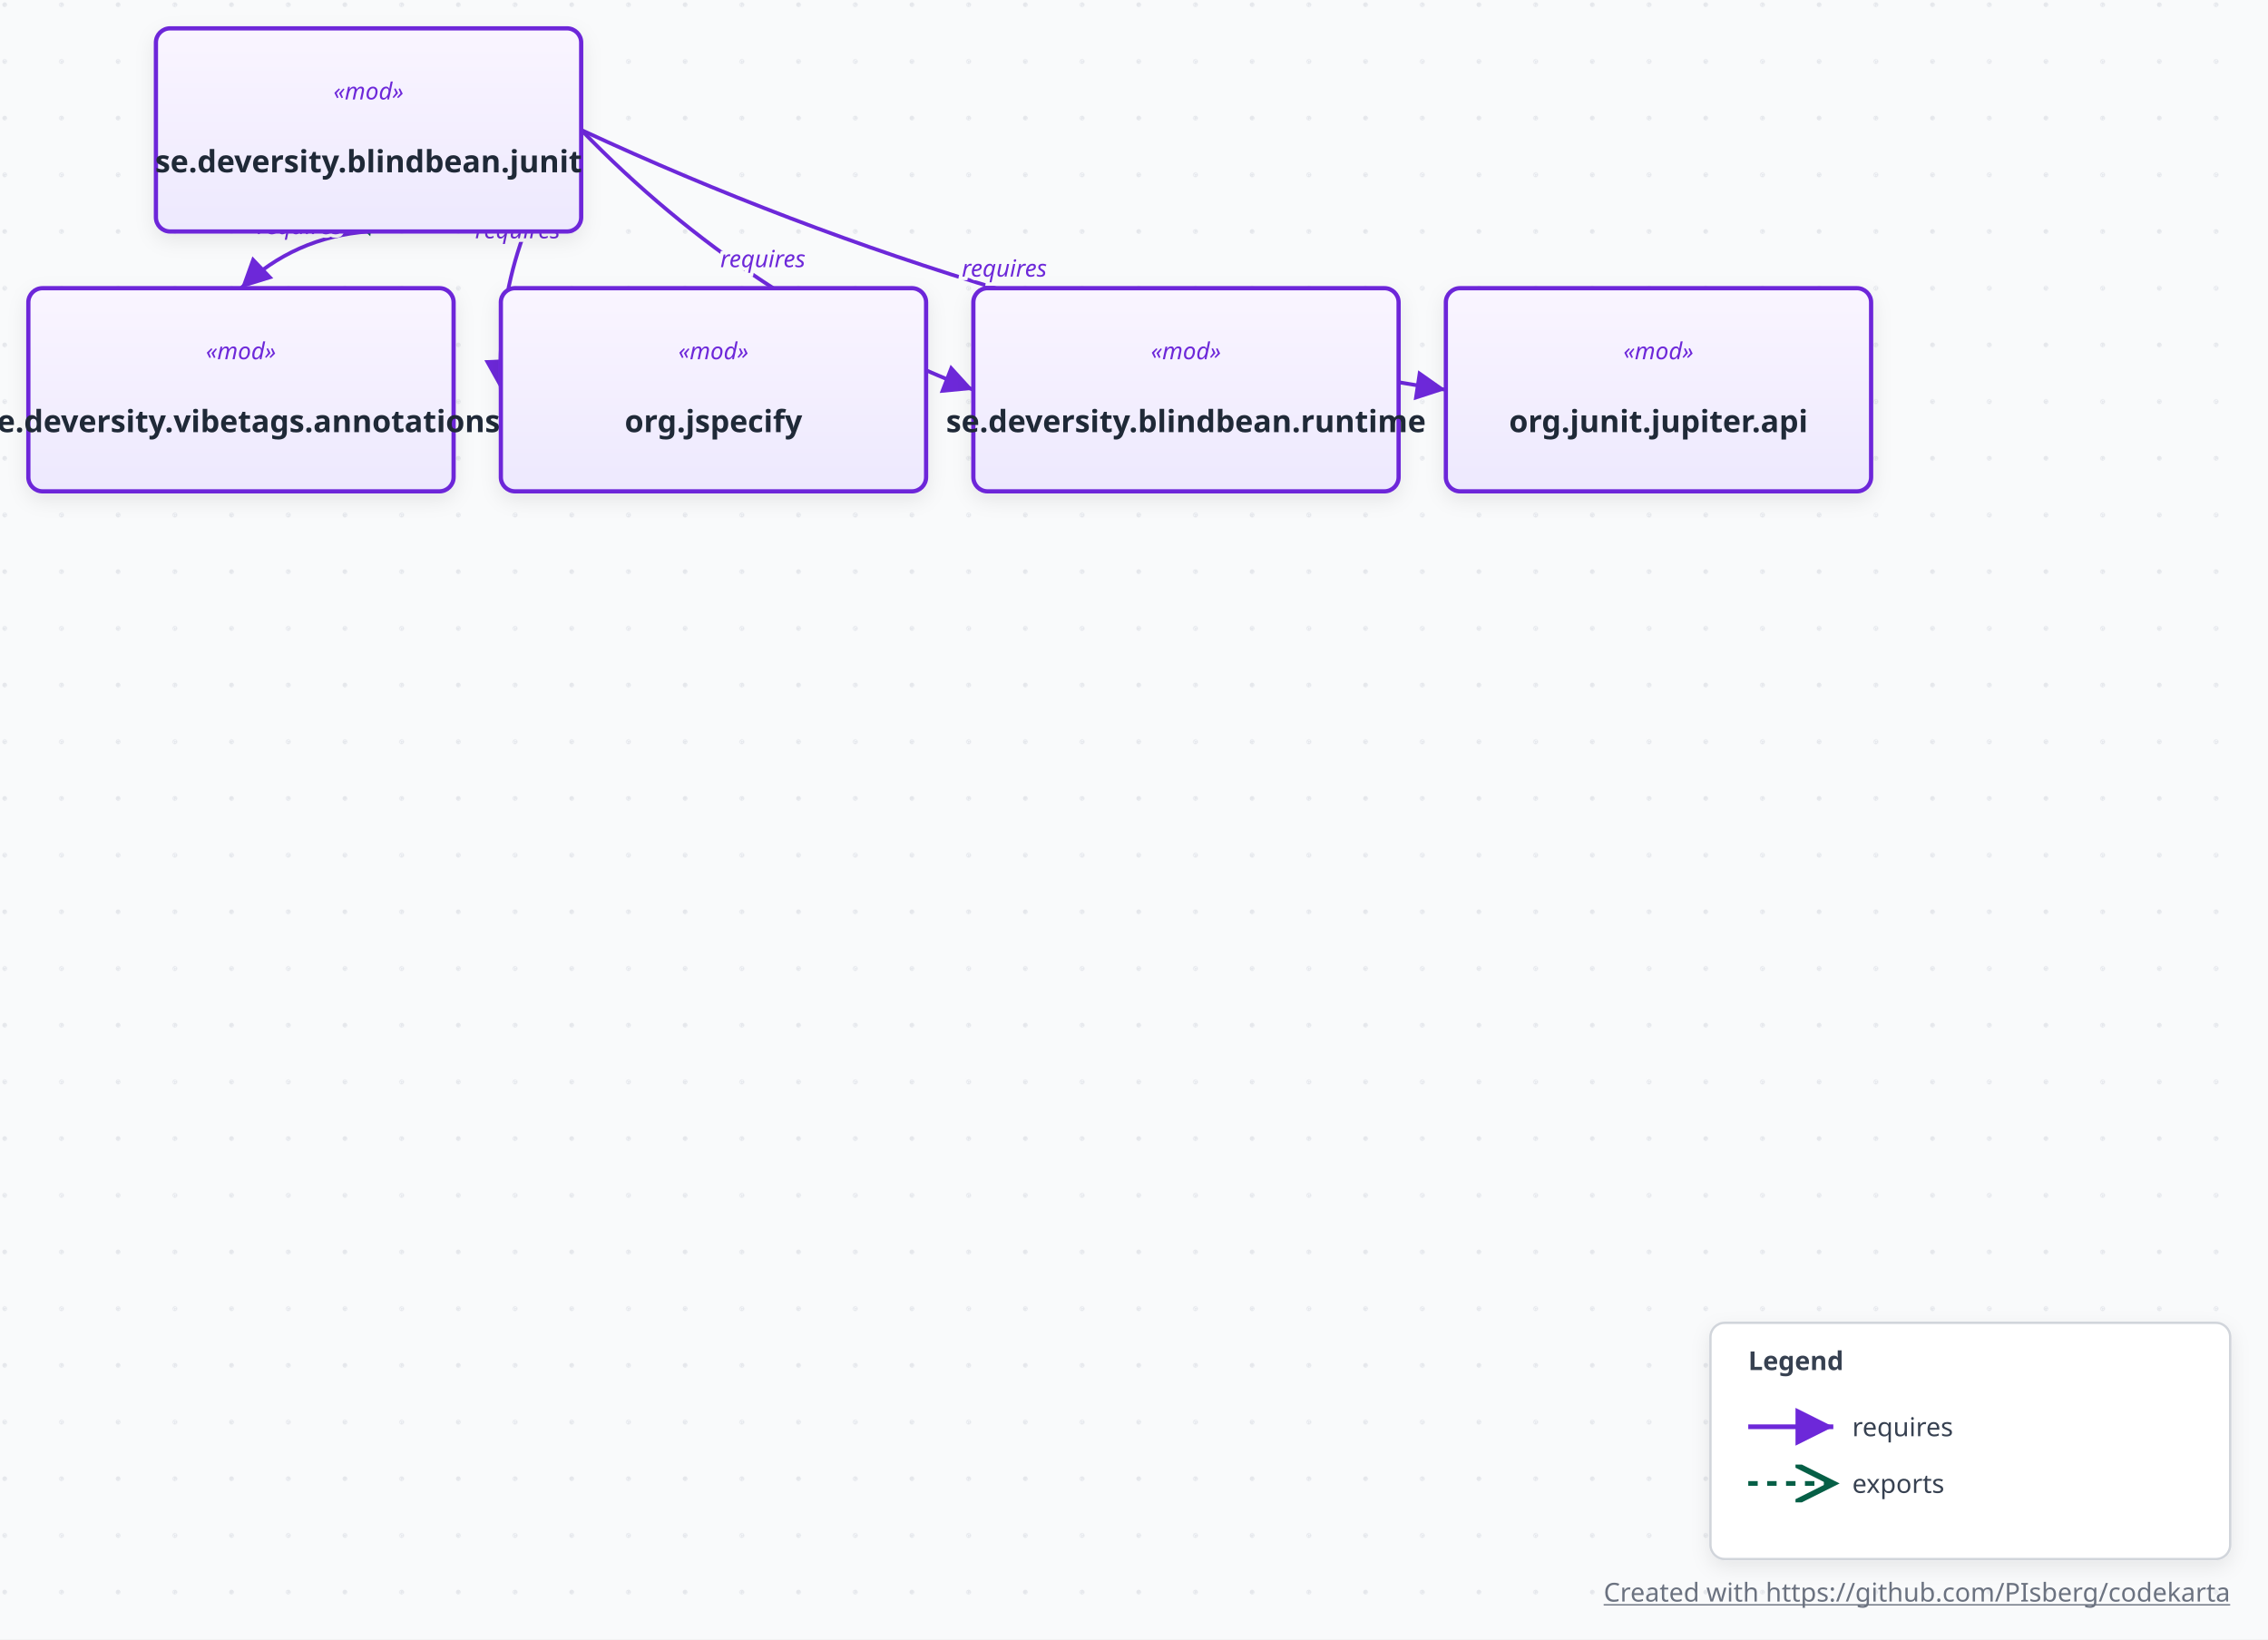
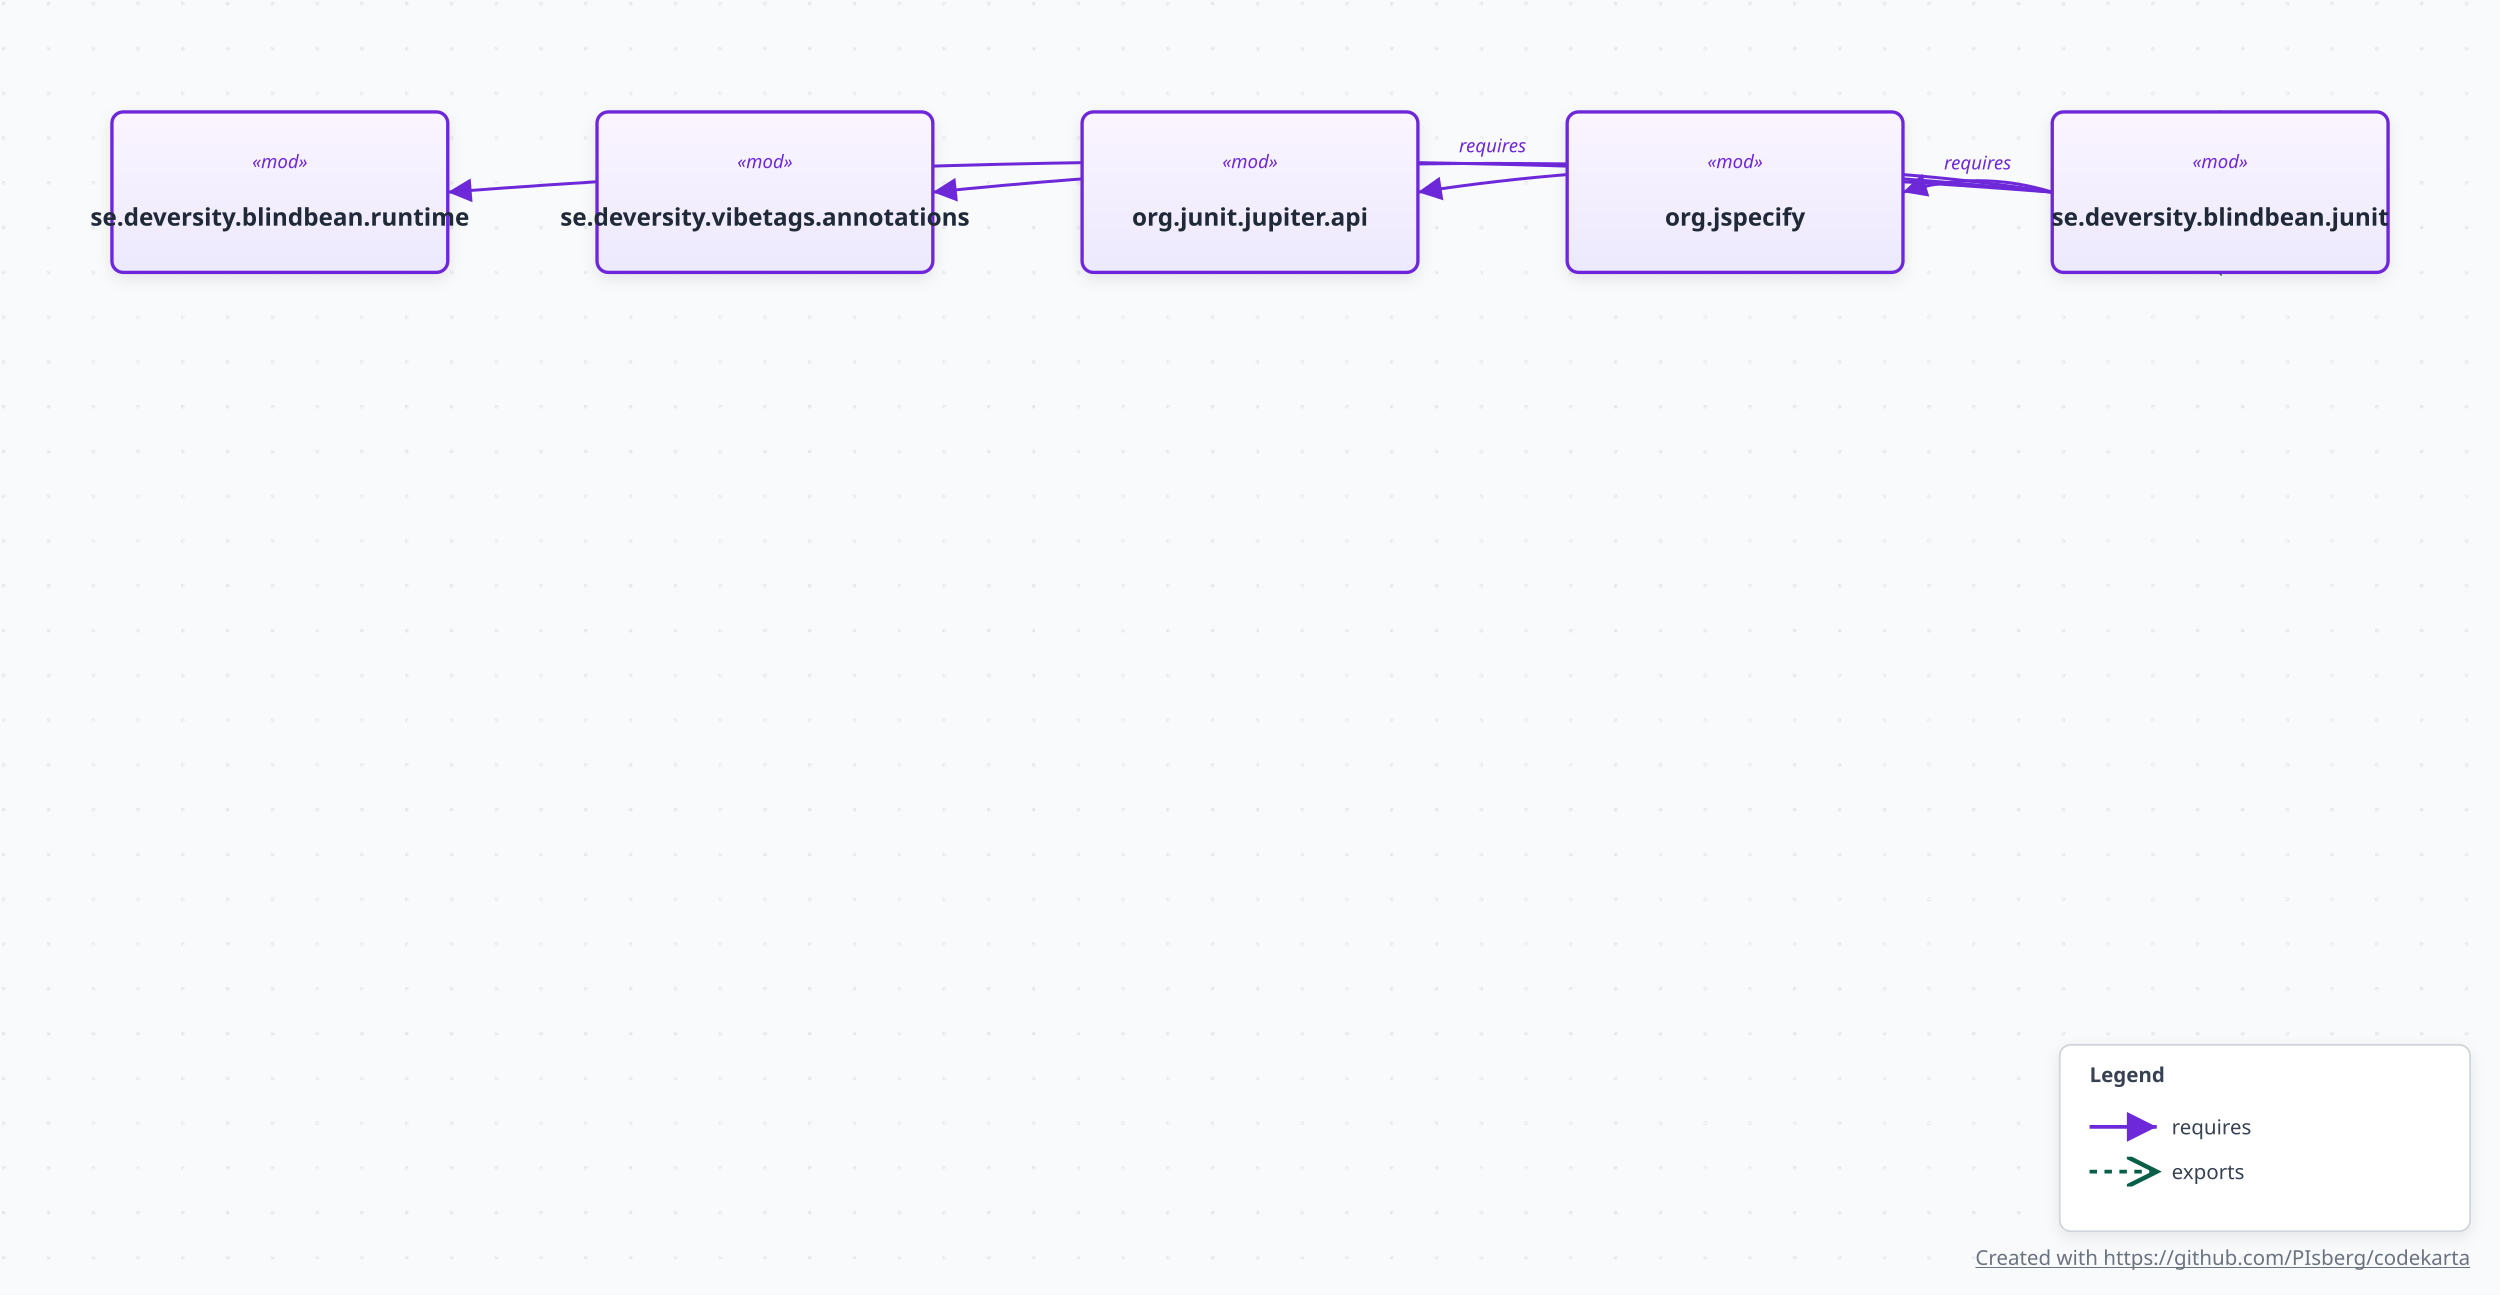
- <svg xmlns="http://www.w3.org/2000/svg" width="960" height="694" viewBox="0 0 960 694">
+ <svg xmlns="http://www.w3.org/2000/svg" width="1340" height="694" viewBox="0 0 1340 694">
  <defs>
    <style>
svg { font-family: 'Outfit', 'Inter', -apple-system, BlinkMacSystemFont, 'Segoe UI', sans-serif; }
text { font-family: 'Outfit', 'Inter', -apple-system, BlinkMacSystemFont, 'Segoe UI', sans-serif !important; }
.node-rect { transition: filter 0.2s ease, stroke-width 0.2s ease, stroke 0.2s ease; }
.node-rect:hover { stroke-width: 2.2 !important; filter: drop-shadow(0 8px 16px rgba(15, 23, 42, 0.12)) !important; }
.edge-line { stroke-linecap: round; stroke-linejoin: round; transition: stroke-width 0.2s ease; }
.edge-line:hover { stroke-width: 2.5 !important; }
.edge-label { paint-order: stroke; stroke: #f9fafb; stroke-width: 3; font-weight: 500; }
.diagram-attribution { fill: #9ca3af; text-decoration: none; transition: fill 0.2s ease; }
.diagram-attribution:hover { fill: #4b5563; text-decoration: underline; }
.group-rect { transition: stroke-width 0.2s ease; }
.node-label { pointer-events: none; }
</style>
    <filter id="nodeShadow" x="-20%" y="-20%" width="140%" height="140%">
      <feDropShadow dx="0" dy="3" stdDeviation="4" flood-color="#0f172a" flood-opacity="0.08" />
    </filter>
    <linearGradient id="grad-CLASS" x1="0%" y1="0%" x2="0%" y2="100%">
      <stop offset="0%" stop-color="#ffffff" />
      <stop offset="100%" stop-color="#f3f4f6" />
    </linearGradient>
    <linearGradient id="grad-INTERFACE" x1="0%" y1="0%" x2="0%" y2="100%">
      <stop offset="0%" stop-color="#eff6ff" />
      <stop offset="100%" stop-color="#dbeafe" />
    </linearGradient>
    <linearGradient id="grad-MODULE" x1="0%" y1="0%" x2="0%" y2="100%">
      <stop offset="0%" stop-color="#faf5ff" />
      <stop offset="100%" stop-color="#ede9fe" />
    </linearGradient>
    <linearGradient id="grad-METHOD" x1="0%" y1="0%" x2="0%" y2="100%">
      <stop offset="0%" stop-color="#fffbeb" />
      <stop offset="100%" stop-color="#fef3c7" />
    </linearGradient>
    <linearGradient id="grad-PACKAGE" x1="0%" y1="0%" x2="0%" y2="100%">
      <stop offset="0%" stop-color="#ecfdf5" />
      <stop offset="100%" stop-color="#d1fae5" />
    </linearGradient>
    <linearGradient id="grad-EXCEPTION" x1="0%" y1="0%" x2="0%" y2="100%">
      <stop offset="0%" stop-color="#fef2f2" />
      <stop offset="100%" stop-color="#fee2e2" />
    </linearGradient>
    <linearGradient id="grad-STATE" x1="0%" y1="0%" x2="0%" y2="100%">
      <stop offset="0%" stop-color="#f0f9ff" />
      <stop offset="100%" stop-color="#e0f2fe" />
    </linearGradient>
    <pattern id="dotGrid" width="24" height="24" patternUnits="userSpaceOnUse">
      <circle cx="2" cy="2" r="1" fill="#e5e7eb" />
    </pattern>
    <marker id="marker-filled-6d28d9" markerWidth="10" markerHeight="8" refX="8" refY="4" orient="auto">
      <path d="M0,0 L8,4 L0,8 Z" fill="#6d28d9" />
    </marker>
    <marker id="marker-open-065f46" markerWidth="10" markerHeight="8" refX="8" refY="4" orient="auto">
      <path d="M0,0 L8,4 L0,8" fill="none" stroke="#065f46" stroke-width="1.2" />
    </marker>
  </defs>
-   <rect width="960" height="694" fill="#f9fafb" />
-   <rect width="960" height="694" fill="url(#dotGrid)" />
-   <path class="edge-line" data-source="se.deversity.blindbean.junit" data-target="se.deversity.blindbean.runtime" data-type="REQUIRES" d="M246.0 55.0 Q316.9 128.3 412.0 165.0" fill="none" stroke="#6d28d9" stroke-width="1.6" marker-end="url(#marker-filled-6d28d9)" />
-   <text class="edge-label" data-source="se.deversity.blindbean.junit" data-target="se.deversity.blindbean.runtime" data-type="REQUIRES" x="322.9" y="113.1" text-anchor="middle" font-family="sans-serif" font-size="10" fill="#6d28d9" font-style="italic">requires</text>
-   <path class="edge-line" data-source="se.deversity.blindbean.junit" data-target="org.junit.jupiter.api" data-type="REQUIRES" d="M246.0 55.0 Q421.1 136.3 612.0 165.0" fill="none" stroke="#6d28d9" stroke-width="1.6" marker-end="url(#marker-filled-6d28d9)" />
-   <text class="edge-label" data-source="se.deversity.blindbean.junit" data-target="org.junit.jupiter.api" data-type="REQUIRES" x="425.1" y="117.1" text-anchor="middle" font-family="sans-serif" font-size="10" fill="#6d28d9" font-style="italic">requires</text>
-   <path class="edge-line" data-source="se.deversity.blindbean.junit" data-target="se.deversity.vibetags.annotations" data-type="REQUIRES" d="M156.0 98.0 Q124.7 100.3 102.0 122.0" fill="none" stroke="#6d28d9" stroke-width="1.6" marker-end="url(#marker-filled-6d28d9)" />
-   <text class="edge-label" data-source="se.deversity.blindbean.junit" data-target="se.deversity.vibetags.annotations" data-type="REQUIRES" x="126.8" y="99.1" text-anchor="middle" font-family="sans-serif" font-size="10" fill="#6d28d9" font-style="italic">requires</text>
-   <path class="edge-line" data-source="se.deversity.blindbean.junit" data-target="org.jspecify" data-type="REQUIRES" d="M246.0 55.0 Q209.2 103.9 212.0 165.0" fill="none" stroke="#6d28d9" stroke-width="1.6" marker-end="url(#marker-filled-6d28d9)" />
-   <text class="edge-label" data-source="se.deversity.blindbean.junit" data-target="org.jspecify" data-type="REQUIRES" x="219.1" y="100.9" text-anchor="middle" font-family="sans-serif" font-size="10" fill="#6d28d9" font-style="italic">requires</text>
-   <path class="edge-line" data-source="se.deversity.blindbean.junit" data-target="se.deversity.blindbean.junit" data-type="EXPORTS" d="M156.0 12.0 Q140.5 55.0 156.0 98.0" fill="none" stroke="#065f46" stroke-width="1.6" stroke-dasharray="4,4" marker-end="url(#marker-open-065f46)" />
-   <text class="edge-label" data-source="se.deversity.blindbean.junit" data-target="se.deversity.blindbean.junit" data-type="EXPORTS" x="148.3" y="49.0" text-anchor="middle" font-family="sans-serif" font-size="10" fill="#065f46" font-style="italic">exports</text>
+   <rect width="1340" height="694" fill="#f9fafb" />
+   <rect width="1340" height="694" fill="url(#dotGrid)" />
+   <path class="edge-line" data-source="se.deversity.blindbean.junit" data-target="se.deversity.blindbean.runtime" data-type="REQUIRES" d="M1100.0 103.0 Q670.0 69.9 240.0 103.0" fill="none" stroke="#6d28d9" stroke-width="1.6" marker-end="url(#marker-filled-6d28d9)" />
+   <text class="edge-label" data-source="se.deversity.blindbean.junit" data-target="se.deversity.blindbean.runtime" data-type="REQUIRES" x="670.0" y="80.5" text-anchor="middle" font-family="sans-serif" font-size="10" fill="#6d28d9" font-style="italic">requires</text>
+   <path class="edge-line" data-source="se.deversity.blindbean.junit" data-target="org.junit.jupiter.api" data-type="REQUIRES" d="M1100.0 103.0 Q930.0 76.8 760.0 103.0" fill="none" stroke="#6d28d9" stroke-width="1.6" marker-end="url(#marker-filled-6d28d9)" />
+   <text class="edge-label" data-source="se.deversity.blindbean.junit" data-target="org.junit.jupiter.api" data-type="REQUIRES" x="930.0" y="83.9" text-anchor="middle" font-family="sans-serif" font-size="10" fill="#6d28d9" font-style="italic">requires</text>
+   <path class="edge-line" data-source="se.deversity.blindbean.junit" data-target="se.deversity.vibetags.annotations" data-type="REQUIRES" d="M1100.0 103.0 Q800.0 72.2 500.0 103.0" fill="none" stroke="#6d28d9" stroke-width="1.6" marker-end="url(#marker-filled-6d28d9)" />
+   <text class="edge-label" data-source="se.deversity.blindbean.junit" data-target="se.deversity.vibetags.annotations" data-type="REQUIRES" x="800.0" y="81.6" text-anchor="middle" font-family="sans-serif" font-size="10" fill="#6d28d9" font-style="italic">requires</text>
+   <path class="edge-line" data-source="se.deversity.blindbean.junit" data-target="org.jspecify" data-type="REQUIRES" d="M1100.0 103.0 Q1060.0 90.7 1020.0 103.0" fill="none" stroke="#6d28d9" stroke-width="1.6" marker-end="url(#marker-filled-6d28d9)" />
+   <text class="edge-label" data-source="se.deversity.blindbean.junit" data-target="org.jspecify" data-type="REQUIRES" x="1060.0" y="90.8" text-anchor="middle" font-family="sans-serif" font-size="10" fill="#6d28d9" font-style="italic">requires</text>
+   <path class="edge-line" data-source="se.deversity.blindbean.junit" data-target="se.deversity.blindbean.junit" data-type="EXPORTS" d="M1190.0 60.0 Q1174.5 103.0 1190.0 146.0" fill="none" stroke="#065f46" stroke-width="1.6" stroke-dasharray="4,4" marker-end="url(#marker-open-065f46)" />
+   <text class="edge-label" data-source="se.deversity.blindbean.junit" data-target="se.deversity.blindbean.junit" data-type="EXPORTS" x="1182.3" y="97.0" text-anchor="middle" font-family="sans-serif" font-size="10" fill="#065f46" font-style="italic">exports</text>
  <g id="se.deversity.blindbean.junit">
-     <rect class="node-rect" x="66.0" y="12.0" width="180.0" height="86.0" rx="6.0" fill="url(#grad-MODULE)" stroke="#6d28d9" stroke-width="1.8" filter="url(#nodeShadow)" />
-     <text class="node-label" x="156.0" y="42.1" text-anchor="middle" font-family="sans-serif" font-size="10" fill="#6d28d9" font-style="italic">«mod»</text>
-     <text class="node-label" x="156.0" y="67.9" text-anchor="middle" dominant-baseline="central" font-family="sans-serif" font-size="13" font-weight="bold" fill="#1f2937">se.deversity.blindbean.junit</text>
+     <rect class="node-rect" x="1100.0" y="60.0" width="180.0" height="86.0" rx="6.0" fill="url(#grad-MODULE)" stroke="#6d28d9" stroke-width="1.8" filter="url(#nodeShadow)" />
+     <text class="node-label" x="1190.0" y="90.1" text-anchor="middle" font-family="sans-serif" font-size="10" fill="#6d28d9" font-style="italic">«mod»</text>
+     <text class="node-label" x="1190.0" y="115.9" text-anchor="middle" dominant-baseline="central" font-family="sans-serif" font-size="13" font-weight="bold" fill="#1f2937">se.deversity.blindbean.junit</text>
  </g>
  <g id="se.deversity.blindbean.runtime">
-     <rect class="node-rect" x="412.0" y="122.0" width="180.0" height="86.0" rx="6.0" fill="url(#grad-MODULE)" stroke="#6d28d9" stroke-width="1.8" filter="url(#nodeShadow)" />
-     <text class="node-label" x="502.0" y="152.1" text-anchor="middle" font-family="sans-serif" font-size="10" fill="#6d28d9" font-style="italic">«mod»</text>
-     <text class="node-label" x="502.0" y="177.9" text-anchor="middle" dominant-baseline="central" font-family="sans-serif" font-size="13" font-weight="bold" fill="#1f2937">se.deversity.blindbean.runtime</text>
+     <rect class="node-rect" x="60.0" y="60.0" width="180.0" height="86.0" rx="6.0" fill="url(#grad-MODULE)" stroke="#6d28d9" stroke-width="1.8" filter="url(#nodeShadow)" />
+     <text class="node-label" x="150.0" y="90.1" text-anchor="middle" font-family="sans-serif" font-size="10" fill="#6d28d9" font-style="italic">«mod»</text>
+     <text class="node-label" x="150.0" y="115.9" text-anchor="middle" dominant-baseline="central" font-family="sans-serif" font-size="13" font-weight="bold" fill="#1f2937">se.deversity.blindbean.runtime</text>
  </g>
  <g id="org.junit.jupiter.api">
-     <rect class="node-rect" x="612.0" y="122.0" width="180.0" height="86.0" rx="6.0" fill="url(#grad-MODULE)" stroke="#6d28d9" stroke-width="1.8" filter="url(#nodeShadow)" />
-     <text class="node-label" x="702.0" y="152.1" text-anchor="middle" font-family="sans-serif" font-size="10" fill="#6d28d9" font-style="italic">«mod»</text>
-     <text class="node-label" x="702.0" y="177.9" text-anchor="middle" dominant-baseline="central" font-family="sans-serif" font-size="13" font-weight="bold" fill="#1f2937">org.junit.jupiter.api</text>
+     <rect class="node-rect" x="580.0" y="60.0" width="180.0" height="86.0" rx="6.0" fill="url(#grad-MODULE)" stroke="#6d28d9" stroke-width="1.8" filter="url(#nodeShadow)" />
+     <text class="node-label" x="670.0" y="90.1" text-anchor="middle" font-family="sans-serif" font-size="10" fill="#6d28d9" font-style="italic">«mod»</text>
+     <text class="node-label" x="670.0" y="115.9" text-anchor="middle" dominant-baseline="central" font-family="sans-serif" font-size="13" font-weight="bold" fill="#1f2937">org.junit.jupiter.api</text>
  </g>
  <g id="se.deversity.vibetags.annotations">
-     <rect class="node-rect" x="12.0" y="122.0" width="180.0" height="86.0" rx="6.0" fill="url(#grad-MODULE)" stroke="#6d28d9" stroke-width="1.8" filter="url(#nodeShadow)" />
-     <text class="node-label" x="102.0" y="152.1" text-anchor="middle" font-family="sans-serif" font-size="10" fill="#6d28d9" font-style="italic">«mod»</text>
-     <text class="node-label" x="102.0" y="177.9" text-anchor="middle" dominant-baseline="central" font-family="sans-serif" font-size="13" font-weight="bold" fill="#1f2937">se.deversity.vibetags.annotations</text>
+     <rect class="node-rect" x="320.0" y="60.0" width="180.0" height="86.0" rx="6.0" fill="url(#grad-MODULE)" stroke="#6d28d9" stroke-width="1.8" filter="url(#nodeShadow)" />
+     <text class="node-label" x="410.0" y="90.1" text-anchor="middle" font-family="sans-serif" font-size="10" fill="#6d28d9" font-style="italic">«mod»</text>
+     <text class="node-label" x="410.0" y="115.9" text-anchor="middle" dominant-baseline="central" font-family="sans-serif" font-size="13" font-weight="bold" fill="#1f2937">se.deversity.vibetags.annotations</text>
  </g>
  <g id="org.jspecify">
-     <rect class="node-rect" x="212.0" y="122.0" width="180.0" height="86.0" rx="6.0" fill="url(#grad-MODULE)" stroke="#6d28d9" stroke-width="1.8" filter="url(#nodeShadow)" />
-     <text class="node-label" x="302.0" y="152.1" text-anchor="middle" font-family="sans-serif" font-size="10" fill="#6d28d9" font-style="italic">«mod»</text>
-     <text class="node-label" x="302.0" y="177.9" text-anchor="middle" dominant-baseline="central" font-family="sans-serif" font-size="13" font-weight="bold" fill="#1f2937">org.jspecify</text>
+     <rect class="node-rect" x="840.0" y="60.0" width="180.0" height="86.0" rx="6.0" fill="url(#grad-MODULE)" stroke="#6d28d9" stroke-width="1.8" filter="url(#nodeShadow)" />
+     <text class="node-label" x="930.0" y="90.1" text-anchor="middle" font-family="sans-serif" font-size="10" fill="#6d28d9" font-style="italic">«mod»</text>
+     <text class="node-label" x="930.0" y="115.9" text-anchor="middle" dominant-baseline="central" font-family="sans-serif" font-size="13" font-weight="bold" fill="#1f2937">org.jspecify</text>
  </g>
-   <rect x="724.0" y="560.0" width="220.0" height="100.0" rx="6" fill="#ffffff" stroke="#d1d5db" stroke-width="1" filter="url(#nodeShadow)" />
-   <text x="740.0" y="580.0" font-family="sans-serif" font-size="11" font-weight="bold" fill="#374151">Legend</text>
-   <line x1="740.0" y1="604.0" x2="776.0" y2="604.0" stroke="#6d28d9" stroke-width="2" marker-end="url(#marker-filled-6d28d9)" />
-   <text x="784.0" y="608.0" font-family="sans-serif" font-size="11" fill="#374151">requires</text>
-   <line x1="740.0" y1="628.0" x2="776.0" y2="628.0" stroke="#065f46" stroke-width="2" stroke-dasharray="4,4" marker-end="url(#marker-open-065f46)" />
-   <text x="784.0" y="632.0" font-family="sans-serif" font-size="11" fill="#374151">exports</text>
+   <rect x="1104.0" y="560.0" width="220.0" height="100.0" rx="6" fill="#ffffff" stroke="#d1d5db" stroke-width="1" filter="url(#nodeShadow)" />
+   <text x="1120.0" y="580.0" font-family="sans-serif" font-size="11" font-weight="bold" fill="#374151">Legend</text>
+   <line x1="1120.0" y1="604.0" x2="1156.0" y2="604.0" stroke="#6d28d9" stroke-width="2" marker-end="url(#marker-filled-6d28d9)" />
+   <text x="1164.0" y="608.0" font-family="sans-serif" font-size="11" fill="#374151">requires</text>
+   <line x1="1120.0" y1="628.0" x2="1156.0" y2="628.0" stroke="#065f46" stroke-width="2" stroke-dasharray="4,4" marker-end="url(#marker-open-065f46)" />
+   <text x="1164.0" y="632.0" font-family="sans-serif" font-size="11" fill="#374151">exports</text>
  <a class="diagram-attribution" href="https://github.com/PIsberg/codekarta" target="_blank" rel="noopener noreferrer">
-     <text x="944.0" y="678.0" text-anchor="end" font-family="sans-serif" font-size="11" fill="#6b7280" text-decoration="underline">Created with https://github.com/PIsberg/codekarta</text>
+     <text x="1324.0" y="678.0" text-anchor="end" font-family="sans-serif" font-size="11" fill="#6b7280" text-decoration="underline">Created with https://github.com/PIsberg/codekarta</text>
  </a>
</svg>
